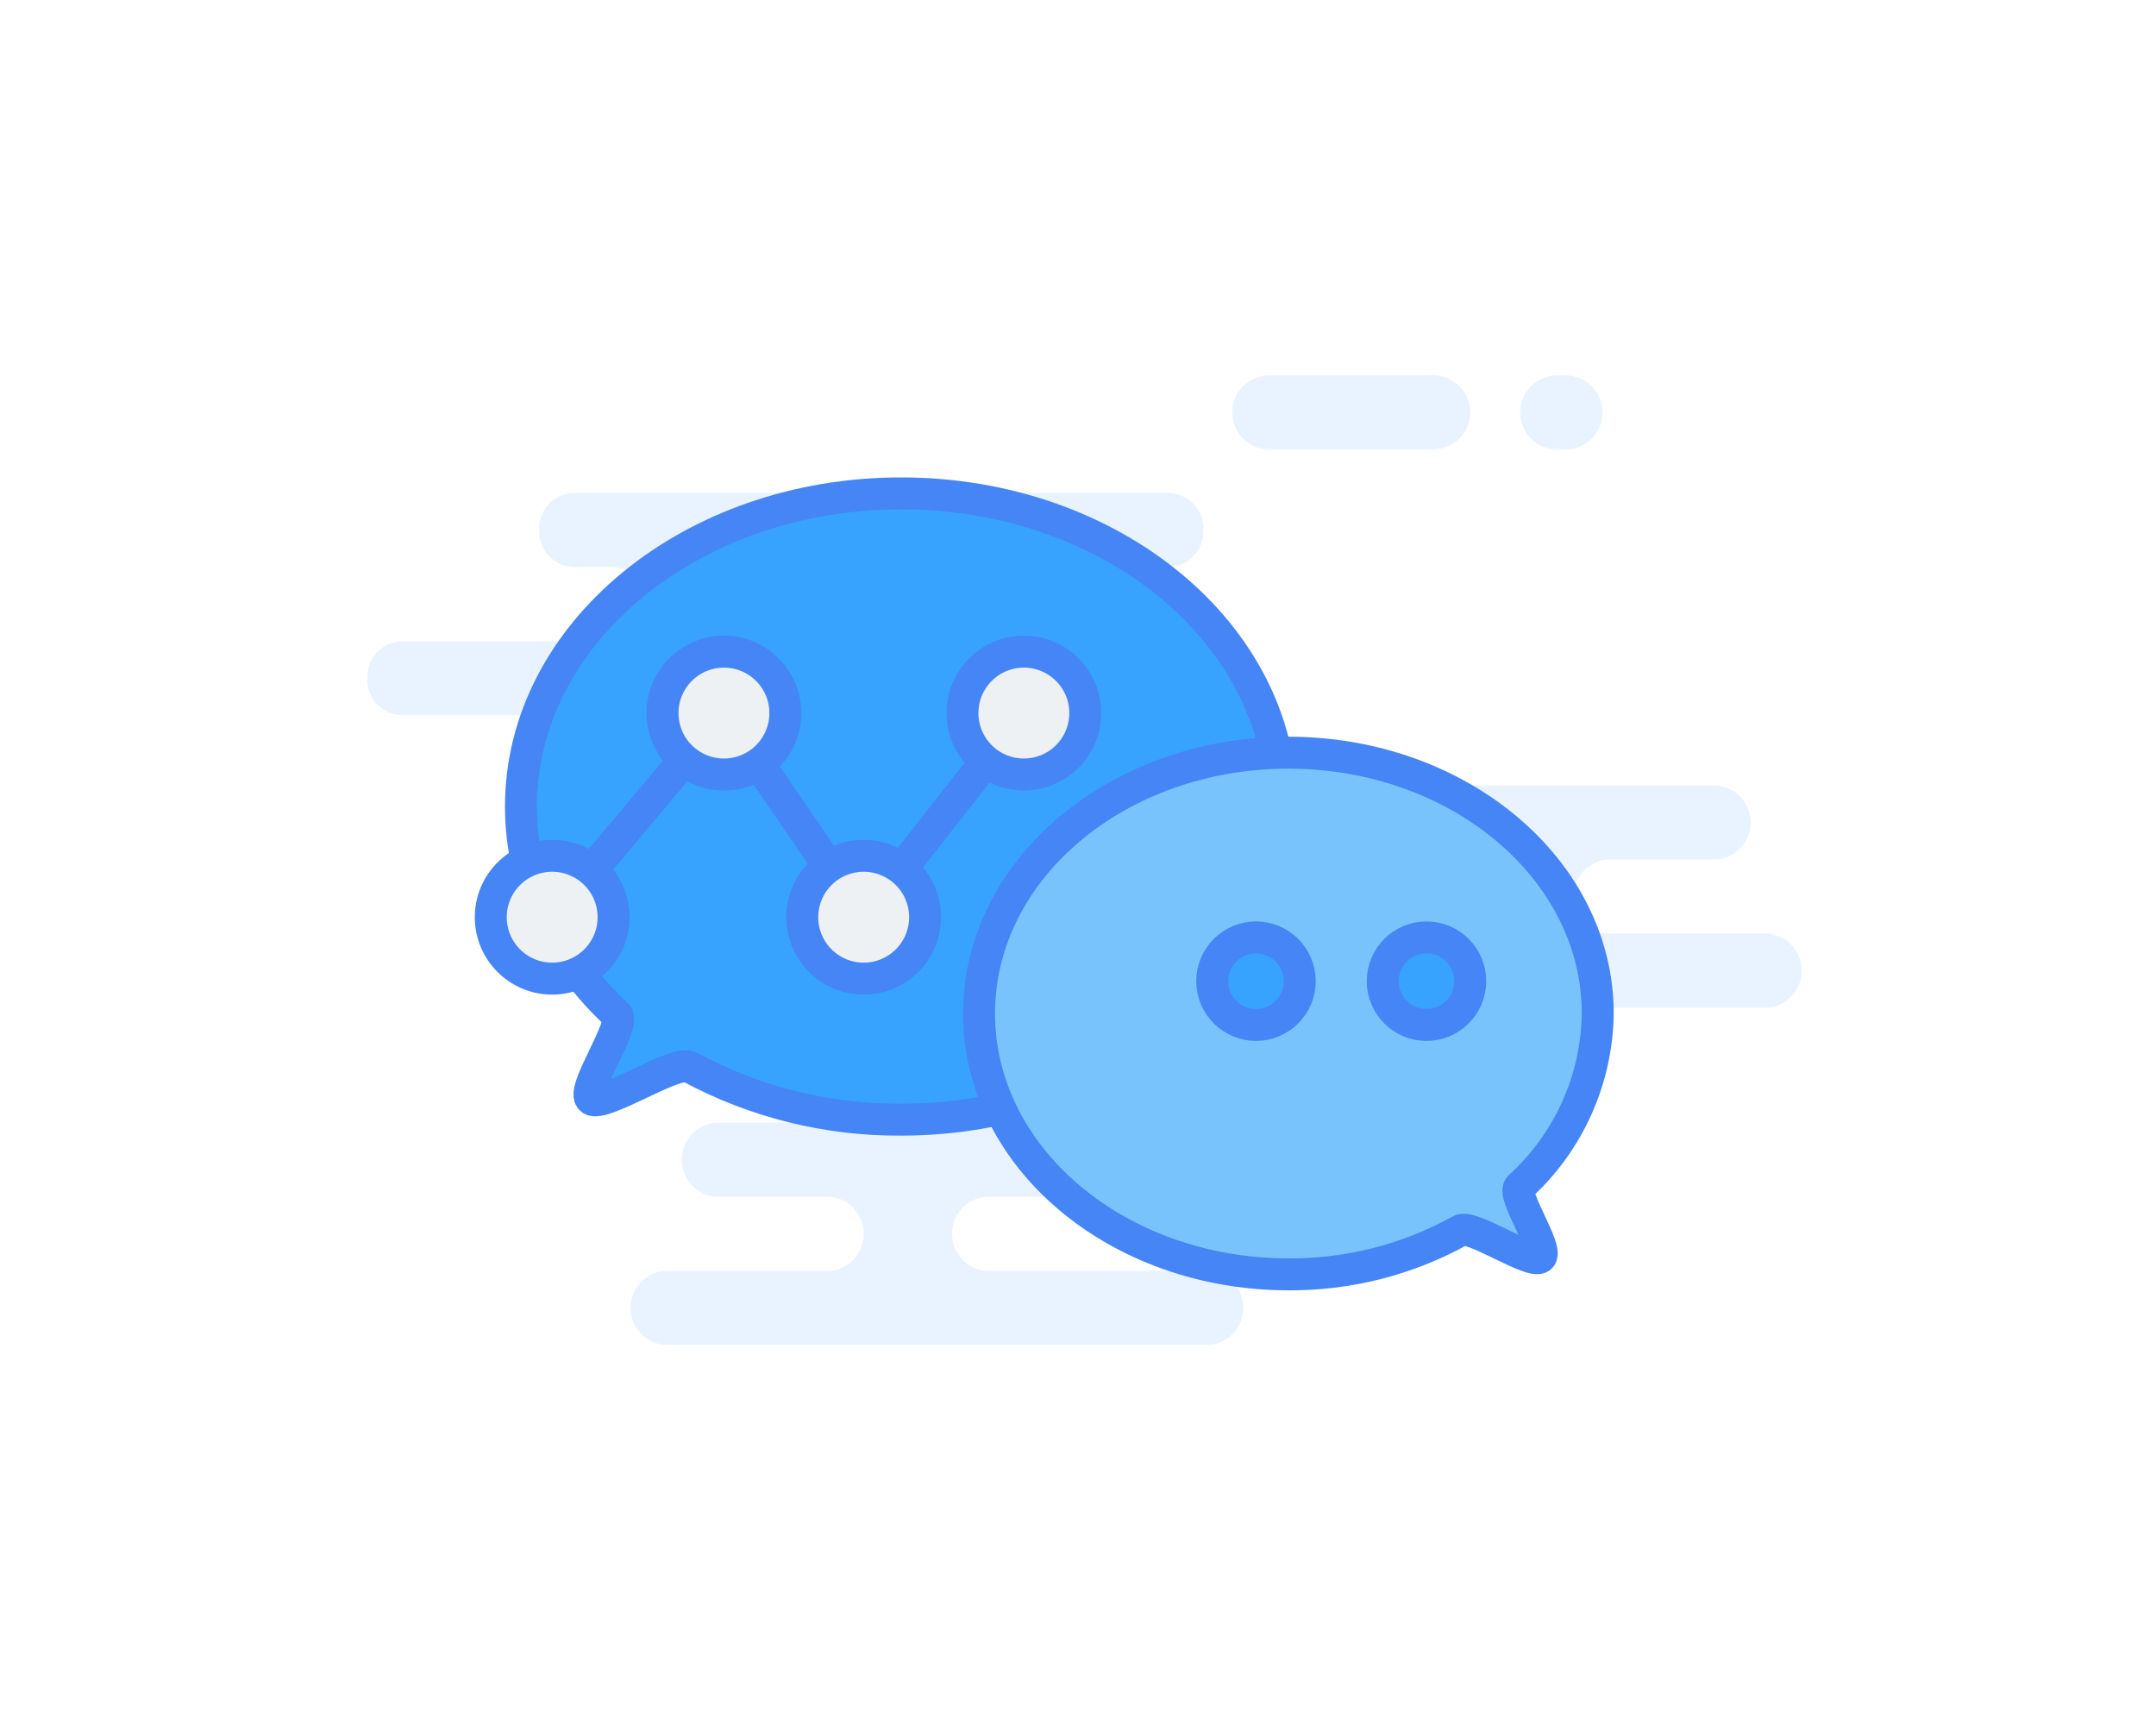
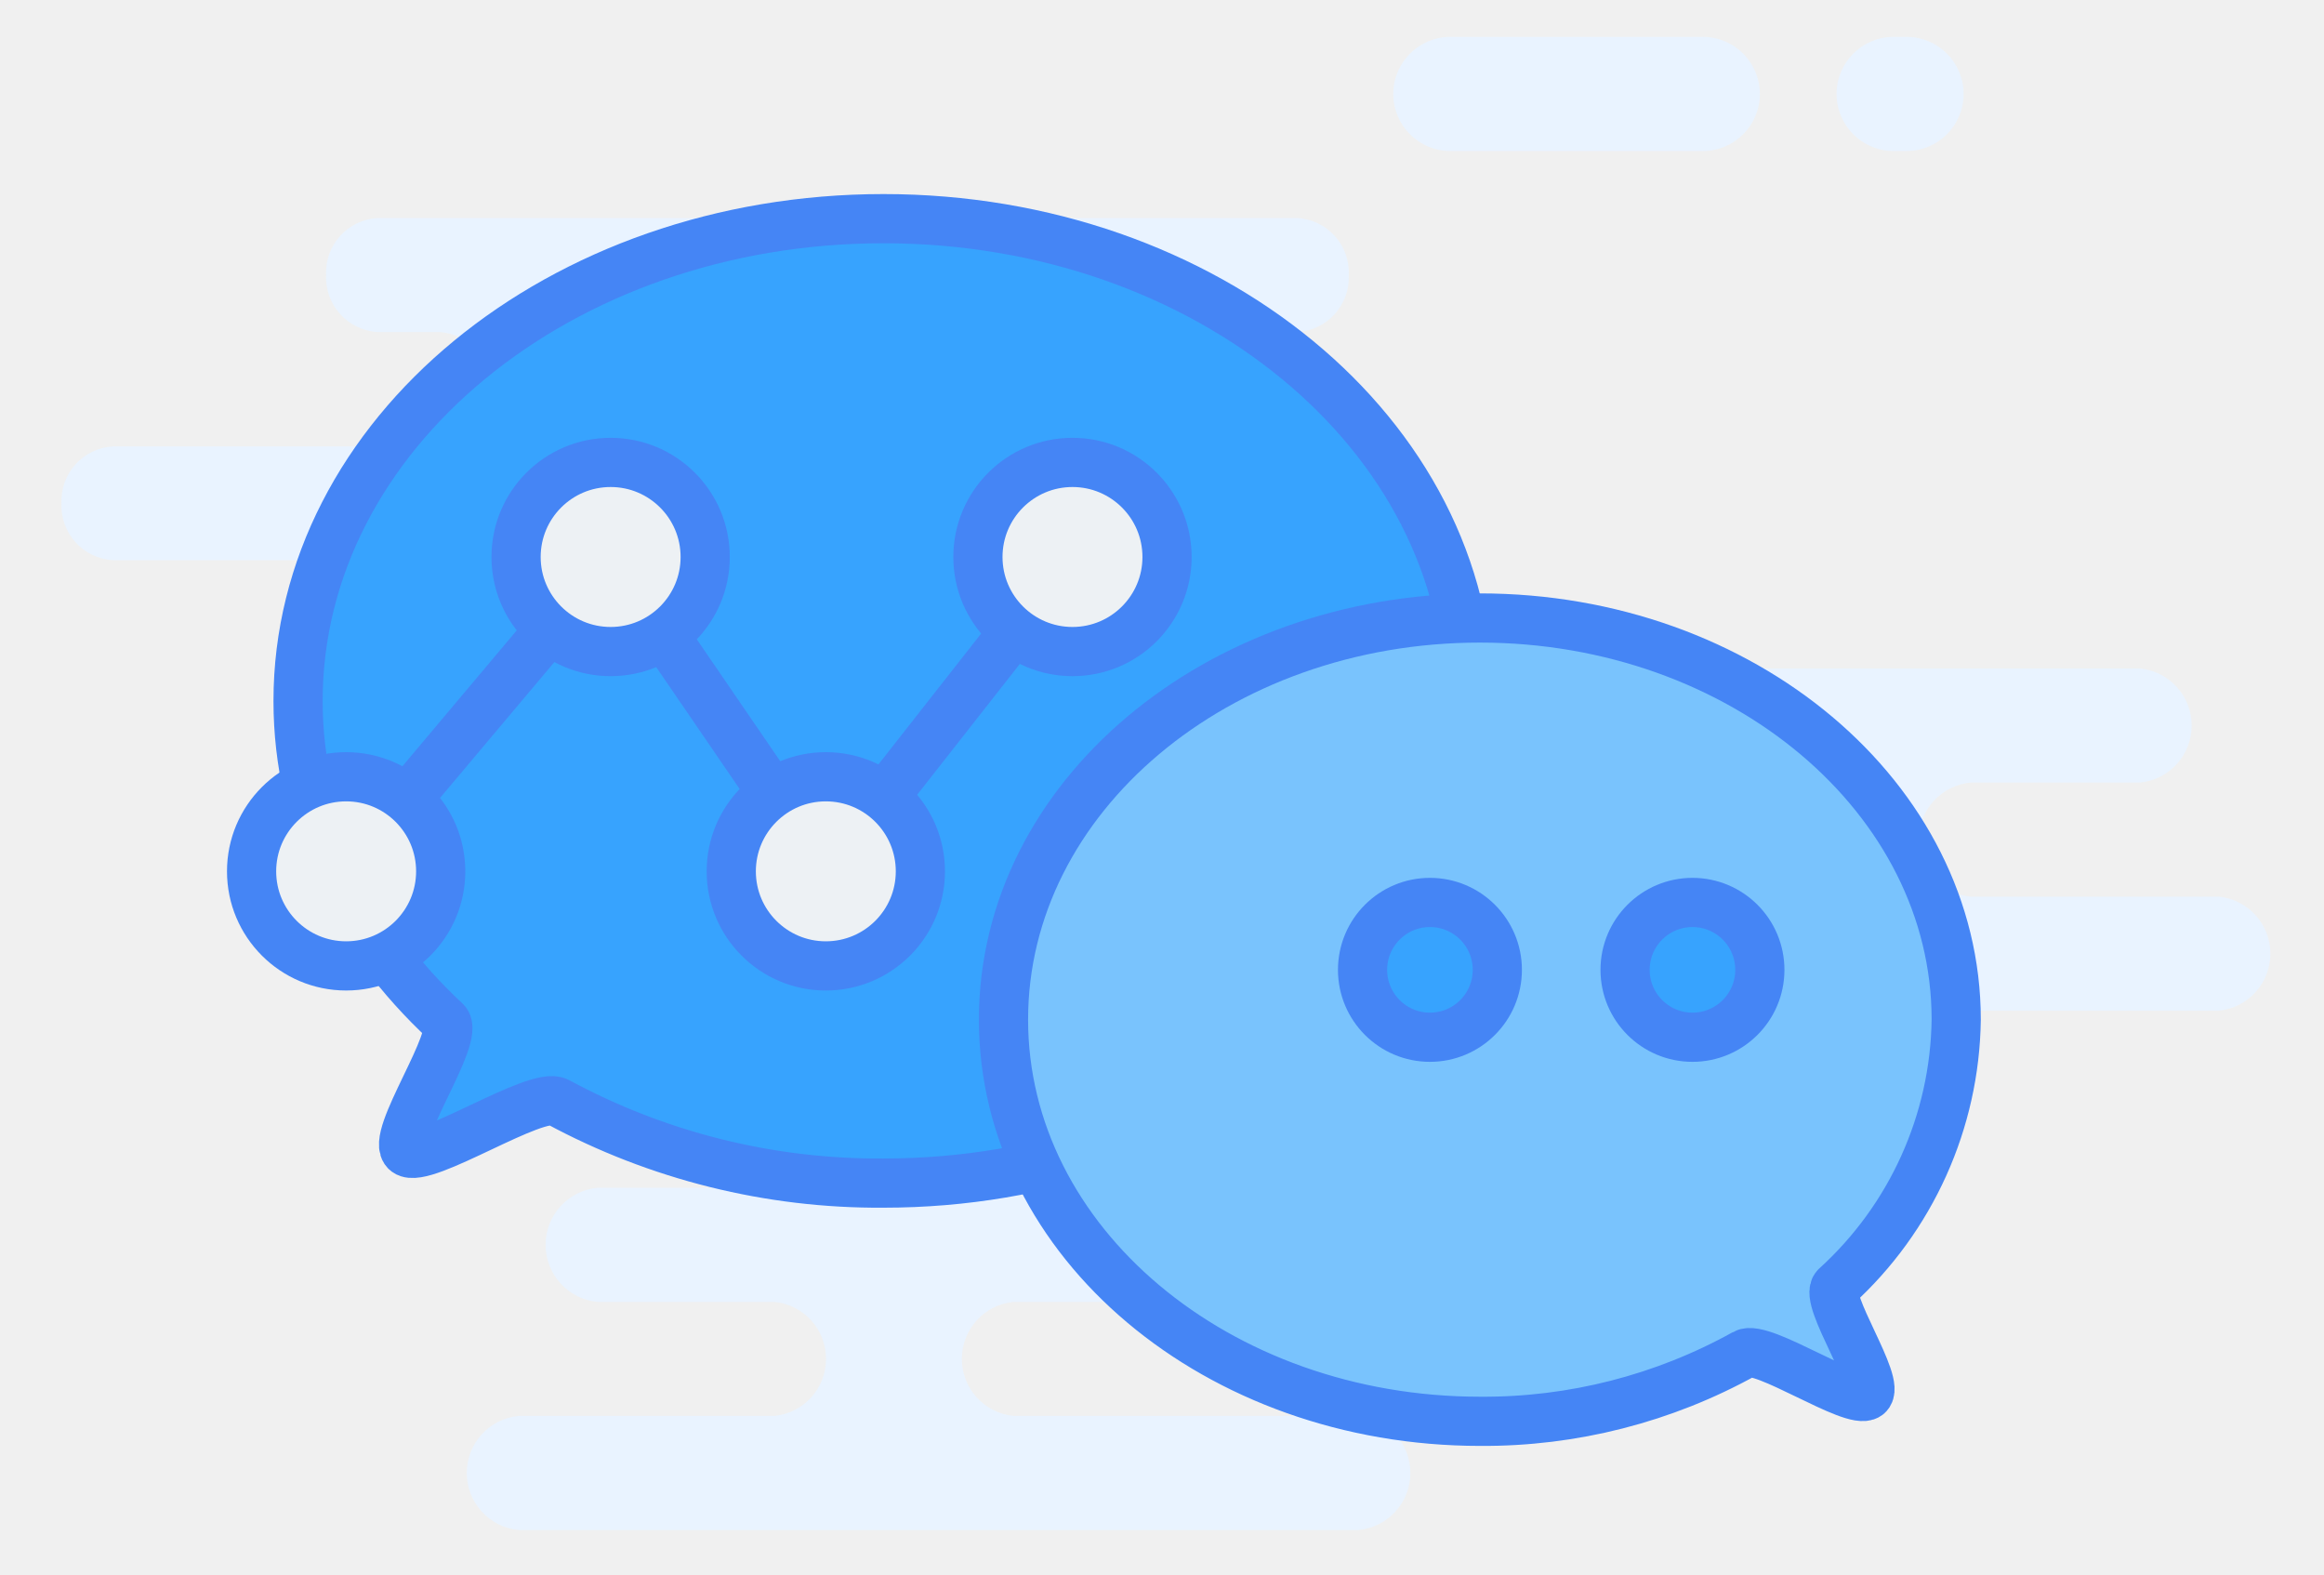
- <svg xmlns="http://www.w3.org/2000/svg" width="270px" height="216px" viewBox="0 0 270 216" version="1.1">
-   <g id="Page-1" stroke="none" stroke-width="1" fill="none" fill-rule="evenodd">
-     <g id="项目列表" transform="translate(-1140, -158)">
-       <g id="矩形" transform="translate(1140, 158)">
-         <g id="项目列表_微信公众号">
-           <rect id="矩形" fill="#FFFFFF" x="0" y="0" width="270" height="216" />
-           <g id="资源-7" transform="translate(45, 47)">
-             <rect id="矩形" fill="#E9F3FF" transform="translate(150.525, 4.64) rotate(180) translate(-150.525, -4.64) " x="145.36" y="1.86517468e-14" width="10.33" height="9.28" rx="4.64" />
-             <rect id="矩形" fill="#E9F3FF" transform="translate(124.215, 4.64) rotate(180) translate(-124.215, -4.64) " x="109.31" y="1.50990331e-14" width="29.81" height="9.28" rx="4.64" />
-             <path d="M5.2,33.3 L31.72,33.3 C34.155,33.165 36.028,31.096 35.92,28.66 C36.039,26.216 34.163,24.135 31.72,24 L26.72,24 C24.285,23.865 22.412,21.796 22.52,19.36 C22.412,16.926 24.287,14.859 26.72,14.73 L101.5,14.73 C103.929,14.865 105.798,16.929 105.69,19.36 C105.798,21.793 103.931,23.86 101.5,24 L53.93,24 C51.495,24.135 49.622,26.204 49.73,28.64 C49.622,31.076 51.495,33.145 53.93,33.28 L70.05,33.28 C72.483,33.409 74.358,35.476 74.25,37.91 C74.363,40.348 72.487,42.421 70.05,42.55 L5.2,42.55 C2.771,42.421 0.898,40.361 1,37.93 C0.892,35.496 2.767,33.429 5.2,33.3 Z" id="路径" fill="#E9F3FF" />
-             <path d="M101.78,51.36 L170.06,51.36 C172.434,51.607 174.238,53.608 174.238,55.995 C174.238,58.382 172.434,60.383 170.06,60.63 L156.27,60.63 C153.874,60.853 152.041,62.863 152.041,65.27 C152.041,67.677 153.874,69.687 156.27,69.91 L176.46,69.91 C178.834,70.157 180.638,72.158 180.638,74.545 C180.638,76.932 178.834,78.933 176.46,79.18 L108.19,79.18 C105.816,78.933 104.012,76.932 104.012,74.545 C104.012,72.158 105.816,70.157 108.19,69.91 L138.13,69.91 C140.526,69.687 142.359,67.677 142.359,65.27 C142.359,62.863 140.526,60.853 138.13,60.63 L101.78,60.63 C99.406,60.383 97.602,58.382 97.602,55.995 C97.602,53.608 99.406,51.607 101.78,51.36 Z" id="路径" fill="#E9F3FF" />
-             <path d="M38.19,112.13 L59,112.13 C61.374,111.883 63.178,109.882 63.178,107.495 C63.178,105.108 61.374,103.107 59,102.86 L44.6,102.86 C42.204,102.637 40.371,100.627 40.371,98.22 C40.371,95.813 42.204,93.803 44.6,93.58 L112.88,93.58 C115.276,93.803 117.109,95.813 117.109,98.22 C117.109,100.627 115.276,102.637 112.88,102.86 L78.4,102.86 C76.026,103.107 74.222,105.108 74.222,107.495 C74.222,109.882 76.026,111.883 78.4,112.13 L106.47,112.13 C108.866,112.353 110.699,114.363 110.699,116.77 C110.699,119.177 108.866,121.187 106.47,121.41 L38.19,121.41 C35.794,121.187 33.961,119.177 33.961,116.77 C33.961,114.363 35.794,112.353 38.19,112.13 Z" id="路径" fill="#E9F3FF" />
-             <path d="M20.24,54 C20.24,64 24.78,73.12 32.24,80.05 C33.53,81.24 27.6,89.6 29.05,90.66 C30.5,91.72 39.61,85.66 41.36,86.6 C49.493,90.995 58.605,93.266 67.85,93.2 C94.15,93.2 115.46,75.64 115.46,53.99 C115.46,32.34 94.15,14.78 67.85,14.78 C41.55,14.78 20.24,32.33 20.24,54 Z" id="路径" stroke="#4585F5" stroke-width="4" fill="#37A3FE" />
-             <path d="M155.09,79.91 C154.979,88.191 151.433,96.054 145.3,101.62 C144.25,102.62 149.07,109.57 147.89,110.45 C146.71,111.33 139.3,106.27 137.89,107.07 C131.31,110.725 123.897,112.619 116.37,112.57 C95,112.57 77.61,98 77.61,79.91 C77.61,61.82 95,47.25 116.35,47.25 C137.7,47.25 155.09,61.88 155.09,79.91 Z" id="路径" stroke="#4585F5" stroke-width="4" fill="#79C3FD" />
-             <circle id="椭圆形" stroke="#4585F5" stroke-width="4" fill="#37A3FE" cx="112.29" cy="75.86" r="5.48" />
-             <circle id="椭圆形" stroke="#4585F5" stroke-width="4" fill="#37A3FE" cx="133.64" cy="75.86" r="5.48" />
-             <polyline id="路径" stroke="#4585F5" stroke-width="4" points="24.15 67.85 45.66 42.29 63.16 67.85 83.22 42.29" />
-             <circle id="椭圆形" stroke="#4585F5" stroke-width="4" fill="#EDF1F4" cx="24.15" cy="67.85" r="7.69" />
-             <circle id="椭圆形" stroke="#4585F5" stroke-width="4" fill="#EDF1F4" cx="45.66" cy="42.29" r="7.69" />
-             <circle id="椭圆形" stroke="#4585F5" stroke-width="4" fill="#EDF1F4" cx="63.16" cy="67.85" r="7.69" />
-             <circle id="椭圆形" stroke="#4585F5" stroke-width="4" fill="#EDF1F4" cx="83.22" cy="42.29" r="7.69" />
-           </g>
-         </g>
-       </g>
+ <svg xmlns="http://www.w3.org/2000/svg" width="189px" height="128px" viewBox="0 0 189 128" version="1.1">
+   <g id="公众号运营" stroke="none" stroke-width="1" fill="none" fill-rule="evenodd">
+     <g id="资源-7" transform="translate(4, 3)">
+       <rect id="矩形" fill="#E9F3FF" transform="translate(150.525, 4.64) rotate(180) translate(-150.525, -4.64) " x="145.36" y="1.86517468e-14" width="10.33" height="9.28" rx="4.64" />
+       <rect id="矩形" fill="#E9F3FF" transform="translate(124.215, 4.64) rotate(180) translate(-124.215, -4.64) " x="109.31" y="1.50990331e-14" width="29.81" height="9.28" rx="4.64" />
+       <path d="M5.2,33.3 L31.72,33.3 C34.155,33.165 36.028,31.096 35.92,28.66 C36.039,26.216 34.163,24.135 31.72,24 L26.72,24 C24.285,23.865 22.412,21.796 22.52,19.36 C22.412,16.926 24.287,14.859 26.72,14.73 L101.5,14.73 C103.929,14.865 105.798,16.929 105.69,19.36 C105.798,21.793 103.931,23.86 101.5,24 L53.93,24 C51.495,24.135 49.622,26.204 49.73,28.64 C49.622,31.076 51.495,33.145 53.93,33.28 L70.05,33.28 C72.483,33.409 74.358,35.476 74.25,37.91 C74.363,40.348 72.487,42.421 70.05,42.55 L5.2,42.55 C2.771,42.421 0.898,40.361 1,37.93 C0.892,35.496 2.767,33.429 5.2,33.3 Z" id="路径" fill="#E9F3FF" />
+       <path d="M101.78,51.36 L170.06,51.36 C172.434,51.607 174.238,53.608 174.238,55.995 C174.238,58.382 172.434,60.383 170.06,60.63 L156.27,60.63 C153.874,60.853 152.041,62.863 152.041,65.27 C152.041,67.677 153.874,69.687 156.27,69.91 L176.46,69.91 C178.834,70.157 180.638,72.158 180.638,74.545 C180.638,76.932 178.834,78.933 176.46,79.18 L108.19,79.18 C105.816,78.933 104.012,76.932 104.012,74.545 C104.012,72.158 105.816,70.157 108.19,69.91 L138.13,69.91 C140.526,69.687 142.359,67.677 142.359,65.27 C142.359,62.863 140.526,60.853 138.13,60.63 L101.78,60.63 C99.406,60.383 97.602,58.382 97.602,55.995 C97.602,53.608 99.406,51.607 101.78,51.36 Z" id="路径" fill="#E9F3FF" />
+       <path d="M38.19,112.13 L59,112.13 C61.374,111.883 63.178,109.882 63.178,107.495 C63.178,105.108 61.374,103.107 59,102.86 L44.6,102.86 C42.204,102.637 40.371,100.627 40.371,98.22 C40.371,95.813 42.204,93.803 44.6,93.58 L112.88,93.58 C115.276,93.803 117.109,95.813 117.109,98.22 C117.109,100.627 115.276,102.637 112.88,102.86 L78.4,102.86 C76.026,103.107 74.222,105.108 74.222,107.495 C74.222,109.882 76.026,111.883 78.4,112.13 L106.47,112.13 C108.866,112.353 110.699,114.363 110.699,116.77 C110.699,119.177 108.866,121.187 106.47,121.41 L38.19,121.41 C35.794,121.187 33.961,119.177 33.961,116.77 C33.961,114.363 35.794,112.353 38.19,112.13 Z" id="路径" fill="#E9F3FF" />
+       <path d="M20.24,54 C20.24,64 24.78,73.12 32.24,80.05 C33.53,81.24 27.6,89.6 29.05,90.66 C30.5,91.72 39.61,85.66 41.36,86.6 C49.493,90.995 58.605,93.266 67.85,93.2 C94.15,93.2 115.46,75.64 115.46,53.99 C115.46,32.34 94.15,14.78 67.85,14.78 C41.55,14.78 20.24,32.33 20.24,54 Z" id="路径" stroke="#4585F5" stroke-width="4" fill="#37A3FE" />
+       <path d="M155.09,79.91 C154.979,88.191 151.433,96.054 145.3,101.62 C144.25,102.62 149.07,109.57 147.89,110.45 C146.71,111.33 139.3,106.27 137.89,107.07 C131.31,110.725 123.897,112.619 116.37,112.57 C95,112.57 77.61,98 77.61,79.91 C77.61,61.82 95,47.25 116.35,47.25 C137.7,47.25 155.09,61.88 155.09,79.91 Z" id="路径" stroke="#4585F5" stroke-width="4" fill="#79C3FD" />
+       <circle id="椭圆形" stroke="#4585F5" stroke-width="4" fill="#37A3FE" cx="112.29" cy="75.86" r="5.48" />
+       <circle id="椭圆形" stroke="#4585F5" stroke-width="4" fill="#37A3FE" cx="133.64" cy="75.86" r="5.48" />
+       <polyline id="路径" stroke="#4585F5" stroke-width="4" points="24.15 67.85 45.66 42.29 63.16 67.85 83.22 42.29" />
+       <circle id="椭圆形" stroke="#4585F5" stroke-width="4" fill="#EDF1F4" cx="24.15" cy="67.85" r="7.69" />
+       <circle id="椭圆形" stroke="#4585F5" stroke-width="4" fill="#EDF1F4" cx="45.66" cy="42.29" r="7.69" />
+       <circle id="椭圆形" stroke="#4585F5" stroke-width="4" fill="#EDF1F4" cx="63.16" cy="67.85" r="7.69" />
+       <circle id="椭圆形" stroke="#4585F5" stroke-width="4" fill="#EDF1F4" cx="83.22" cy="42.29" r="7.69" />
    </g>
  </g>
</svg>
